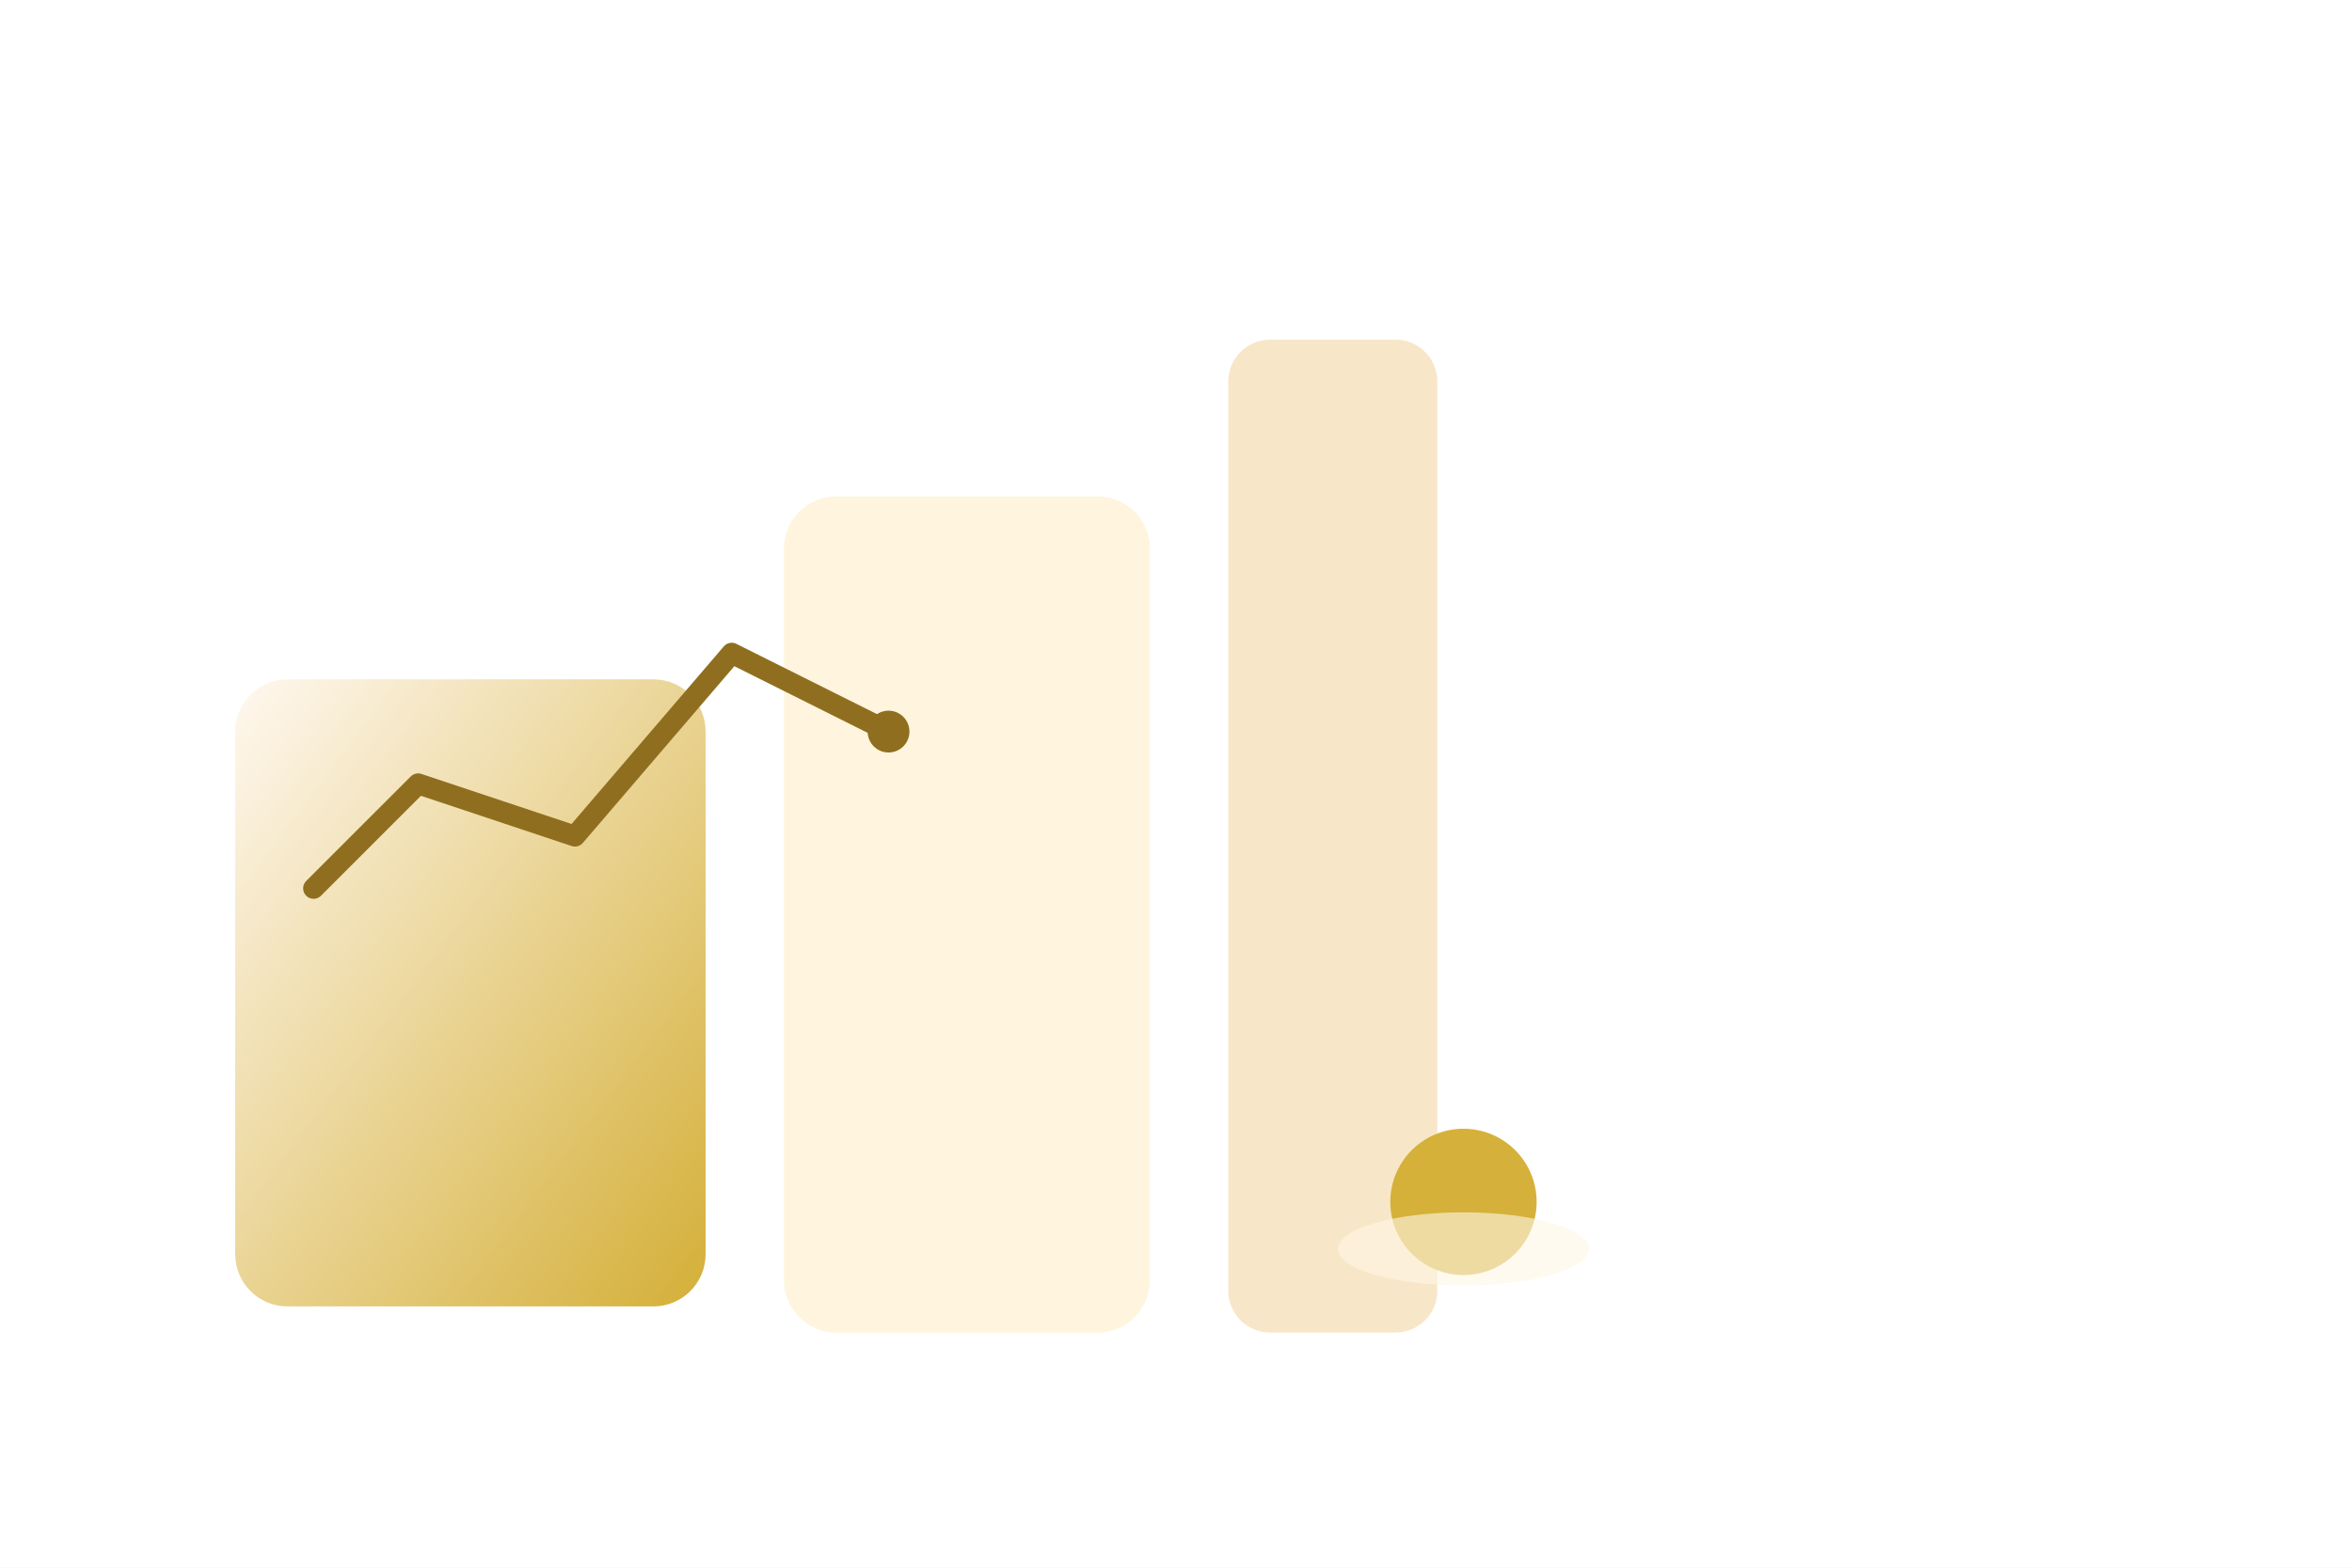
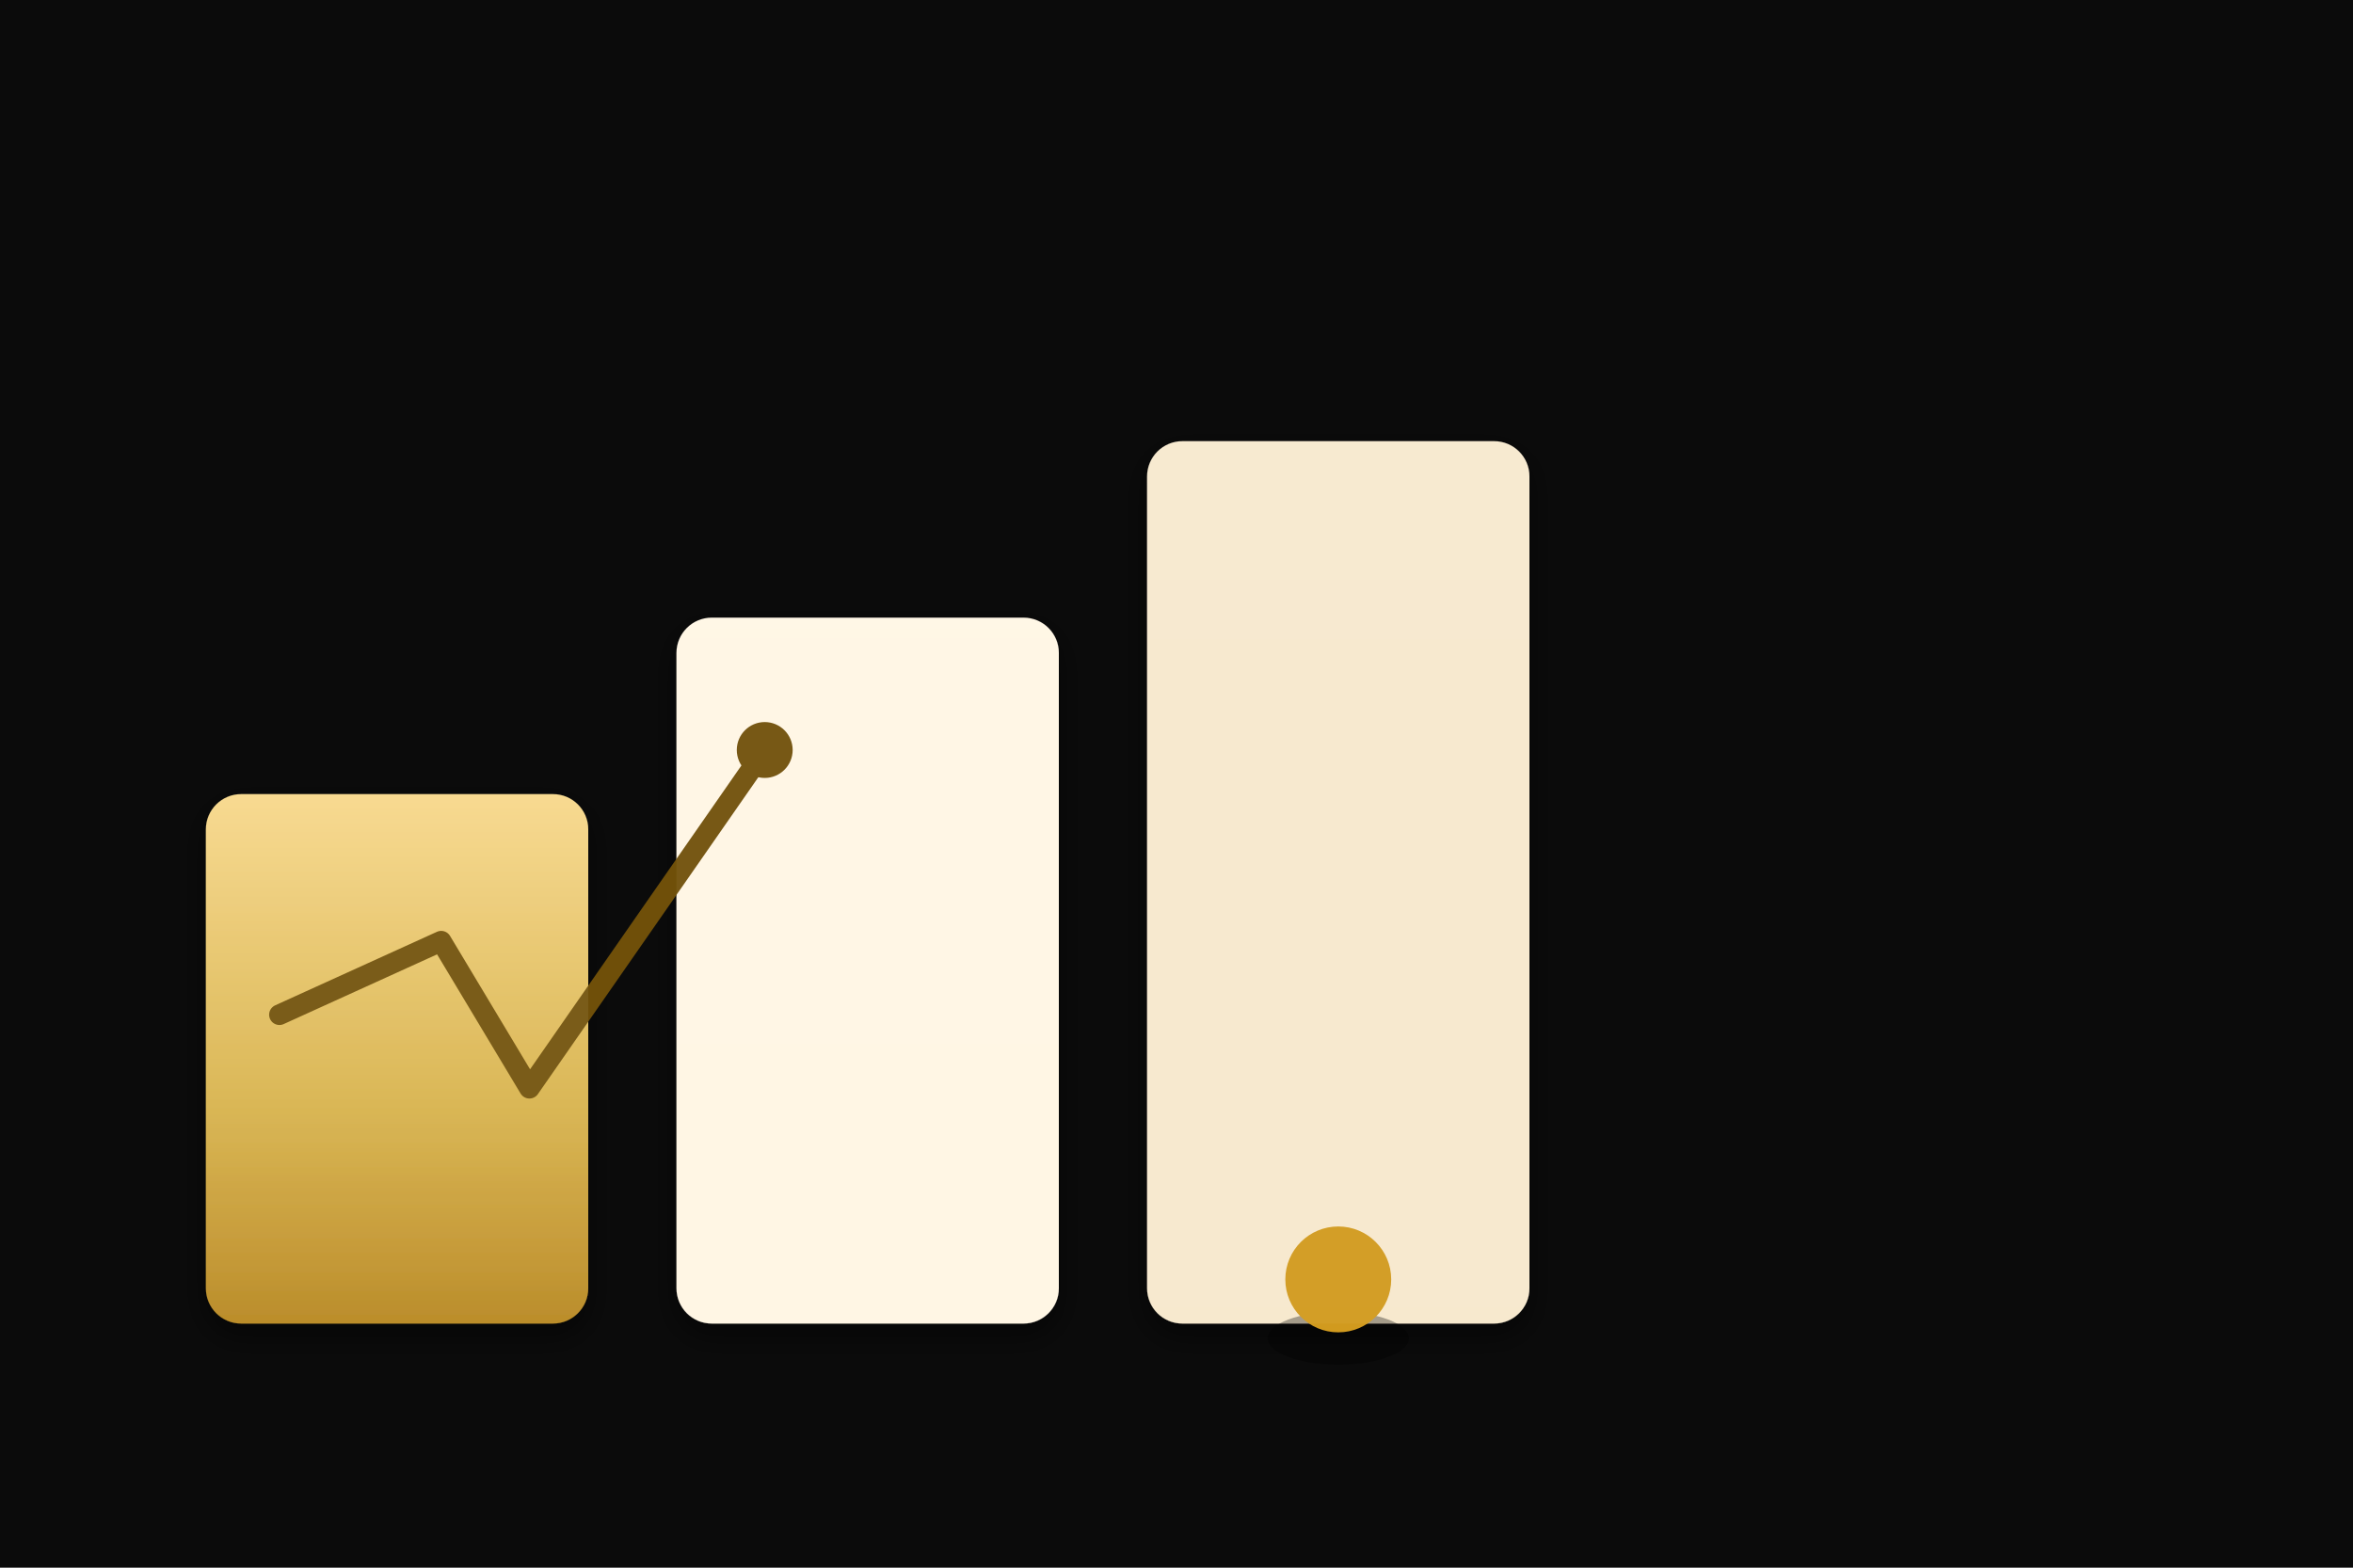
- <svg xmlns="http://www.w3.org/2000/svg" viewBox="0 0 900 600" preserveAspectRatio="xMidYMid meet">
+ <svg xmlns="http://www.w3.org/2000/svg" width="1600" height="1066" viewBox="0 0 1600 1066" role="img" aria-label="Bar chart illustration">
+   <rect width="100%" height="100%" fill="#0b0b0b" />
  <defs>
-     <linearGradient id="gg" x1="0" x2="1" y1="0" y2="1">
-       <stop offset="0" stop-color="#fff8f0" />
-       <stop offset="1" stop-color="#d4af37" />
+     <linearGradient id="goldGrad" x1="0" x2="0" y1="0" y2="1">
+       <stop offset="0%" stop-color="#f7d88a" />
+       <stop offset="60%" stop-color="#d6b14a" />
+       <stop offset="100%" stop-color="#b6861e" />
    </linearGradient>
-     <filter id="blur2">
-       <feGaussianBlur stdDeviation="14" />
+     <linearGradient id="goldLight" x1="0" x2="0" y1="0" y2="1">
+       <stop offset="0%" stop-color="#fff7e6" />
+       <stop offset="100%" stop-color="#f8e7c9" />
+     </linearGradient>
+     <filter id="softShadow" x="-50%" y="-50%" width="200%" height="200%">
+       <feOffset dx="0" dy="8" result="off" />
+       <feGaussianBlur in="off" stdDeviation="10" result="blur" />
+       <feColorMatrix in="blur" type="matrix" values="0 0 0 0 0  0 0 0 0 0  0 0 0 0 0  0 0 0 0.5 0" result="shadow" />
+       <feBlend in="SourceGraphic" in2="shadow" mode="normal" />
    </filter>
  </defs>
-   <rect width="100%" height="100%" fill="#fff" />
-   <g transform="translate(80,40)">
-     <rect x="10" y="220" width="180" height="240" rx="20" fill="url(#gg)" />
-     <rect x="220" y="150" width="140" height="320" rx="20" fill="#fff4dd" />
-     <rect x="390" y="90" width="80" height="380" rx="16" fill="#f7e7c8" />
-     <polyline points="40,300 80,260 140,280 200,210 260,240" fill="none" stroke="#8f6f1f" stroke-width="8" stroke-linecap="round" stroke-linejoin="round" />
-     <circle cx="260" cy="240" r="8" fill="#8f6f1f" />
-     <circle cx="480" cy="420" r="28" fill="#d4af37" opacity="0.98" />
-     <ellipse cx="480" cy="438" rx="48" ry="14" fill="#fff6e6" opacity="0.6" />
+   <rect x="140" y="540" rx="24" ry="24" width="260" height="360" fill="url(#goldGrad)" filter="url(#softShadow)" />
+   <rect x="460" y="420" rx="24" ry="24" width="260" height="480" fill="#fff6e6" filter="url(#softShadow)" />
+   <rect x="780" y="300" rx="24" ry="24" width="260" height="600" fill="#f7e9cf" filter="url(#softShadow)" />
+   <g fill="none" stroke="#6f4f09" stroke-width="14" stroke-linecap="round" stroke-linejoin="round">
+     <polyline points="190,690 300,640 360,740 520,510" stroke-linejoin="round" />
+     <circle cx="520" cy="510" r="12" fill="#6f4f09" />
  </g>
+   <g>
+     <ellipse cx="910" cy="910" rx="48" ry="18" fill="rgba(0,0,0,0.35)" />
+     <circle cx="910" cy="870" r="36" fill="#d19a1e" />
+   </g>
+   <rect x="140" y="540" width="260" height="360" rx="24" ry="24" fill="url(#goldLight)" opacity="0.08" />
+   <rect x="460" y="420" width="260" height="480" rx="24" ry="24" fill="url(#goldLight)" opacity="0.06" />
+   <rect x="780" y="300" width="260" height="600" rx="24" ry="24" fill="url(#goldLight)" opacity="0.05" />
</svg>
